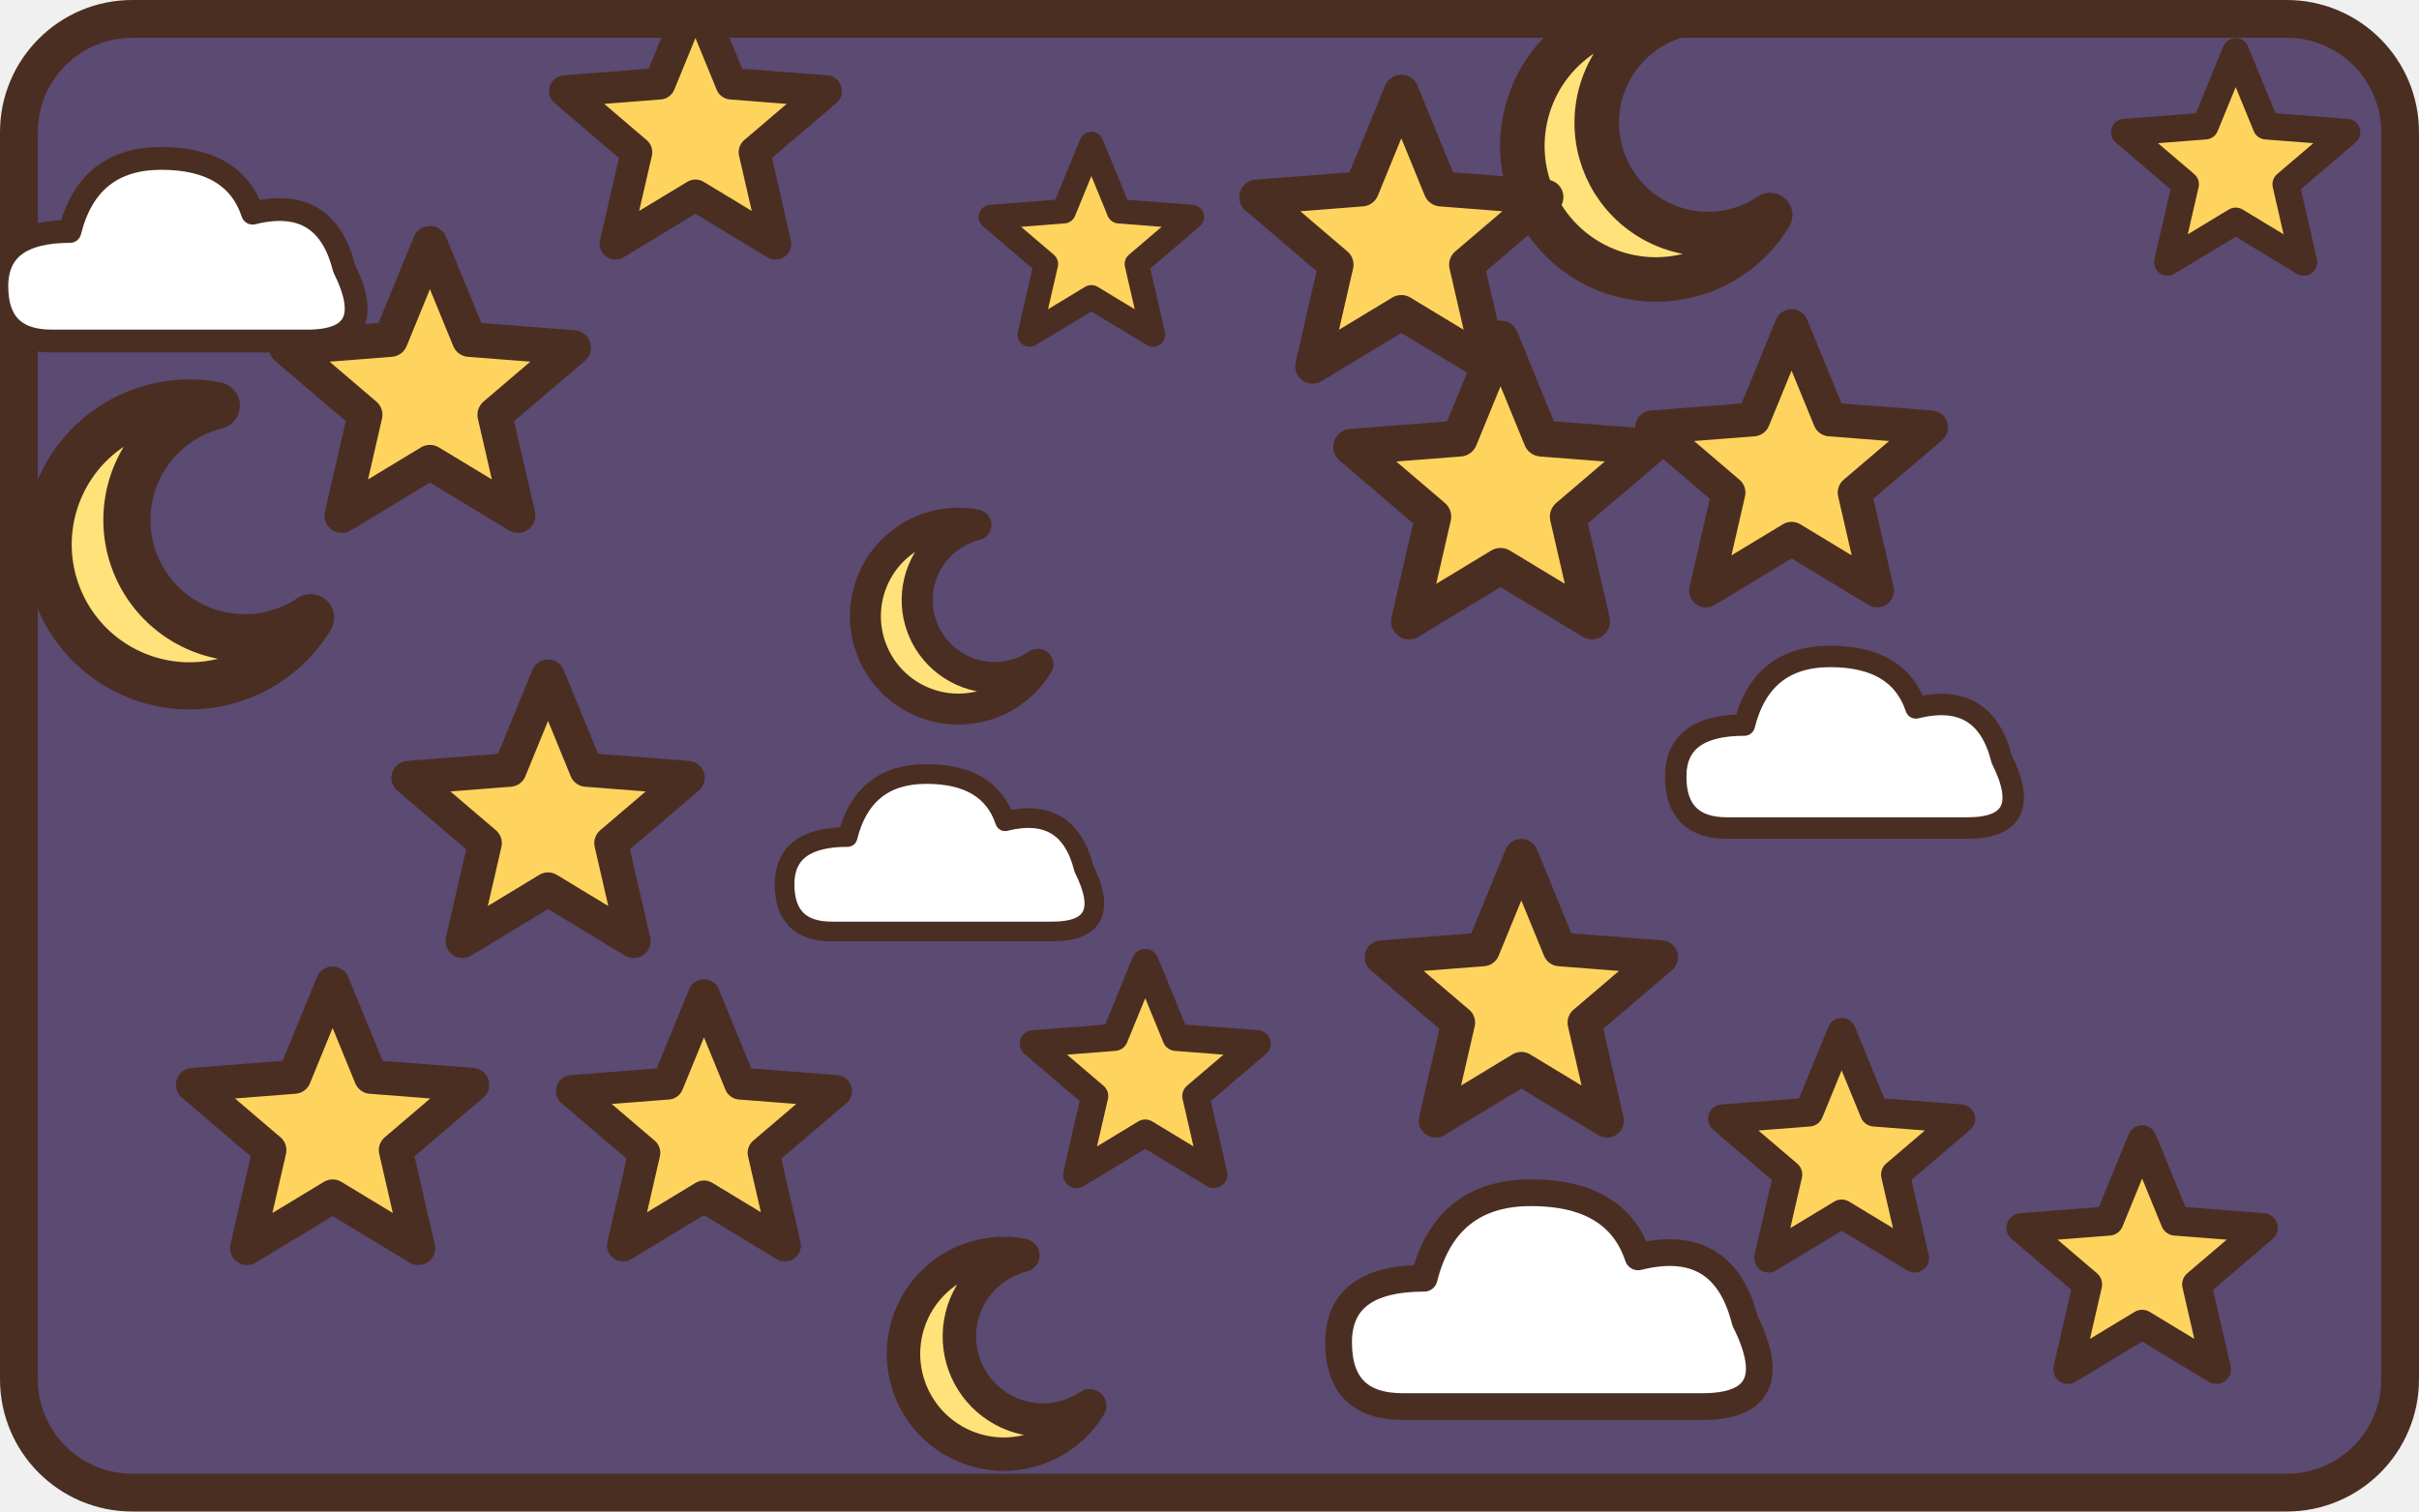
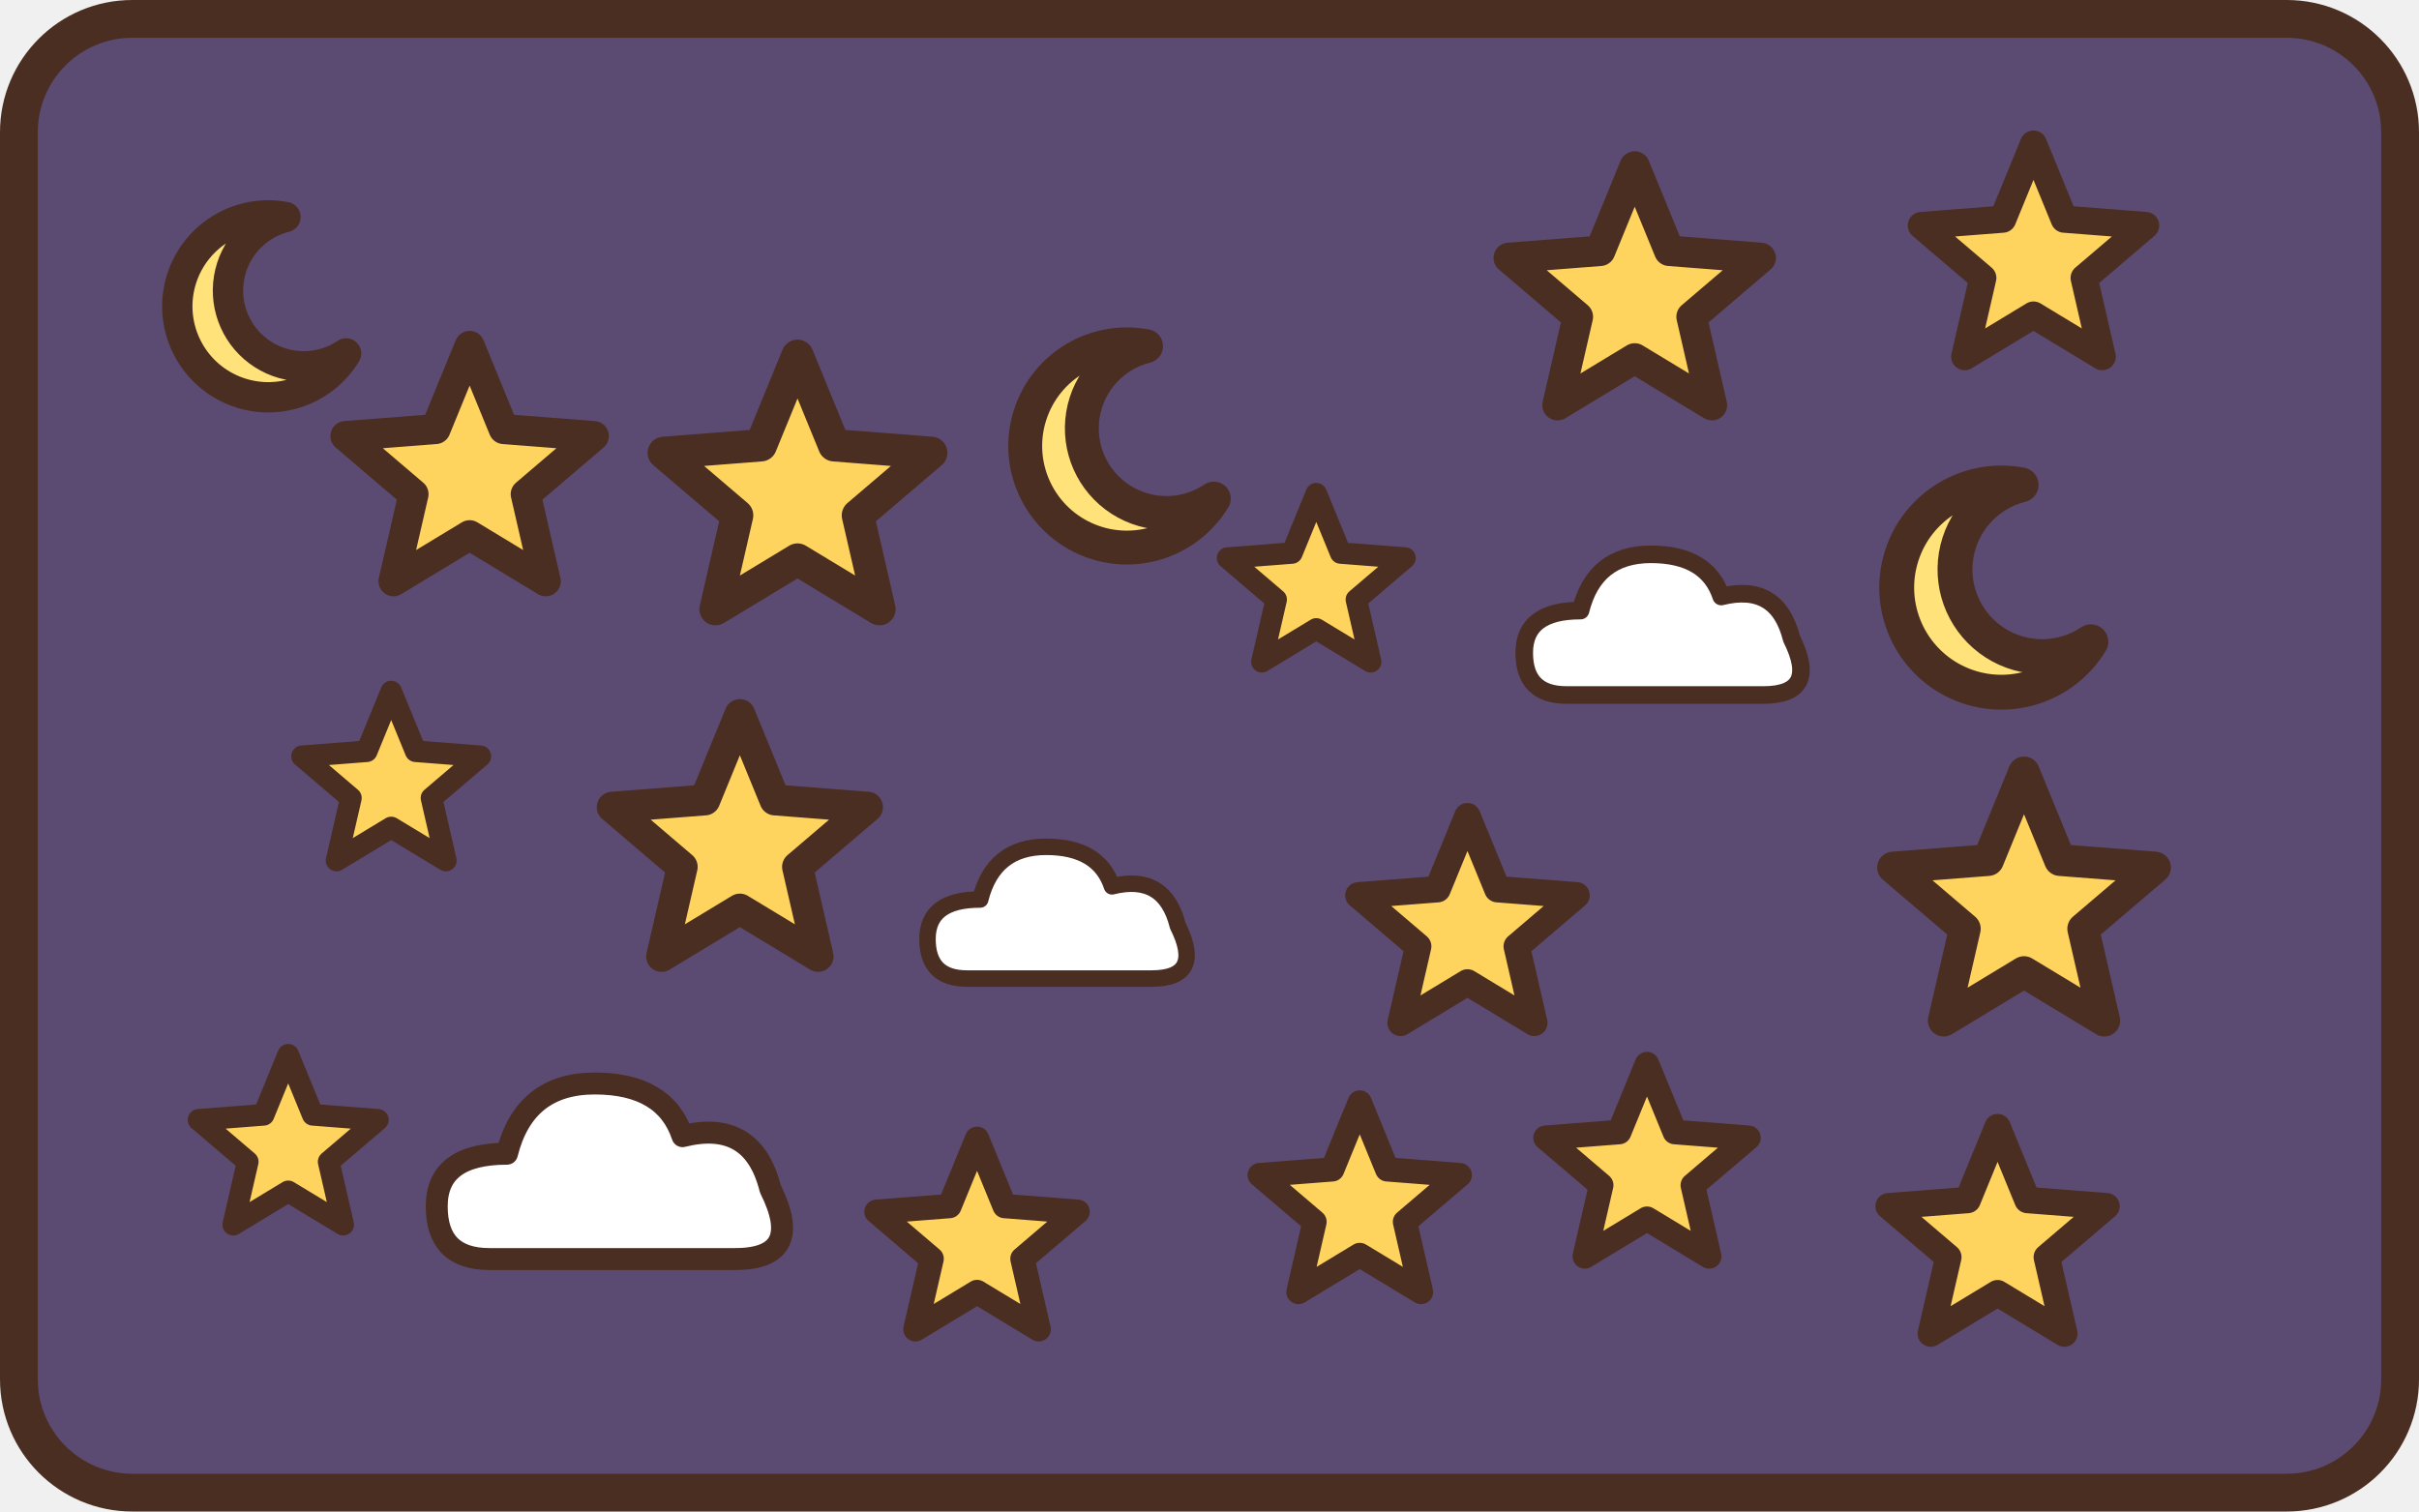
<svg xmlns="http://www.w3.org/2000/svg" viewBox="0 0 256 160">
  <g stroke="#4b2e22" stroke-width="4" stroke-linejoin="round" stroke-linecap="round">
    <rect x="2" y="2" width="252" height="156" rx="12" fill="#5b4a72" />
-     <g transform="translate(45.5 41.7)">
-       <g transform="translate(0 0) scale(1.226047)">
+     <g transform="translate(214.2 96.3)">
+       <g transform="translate(0 0) scale(1.117981)">
        <path d="M0.0 -13.0L3.4 -4.7L12.4 -4.0L5.6 1.8L7.6 10.5L0.0 5.9L-7.6 10.5L-5.6 1.8L-12.4 -4.0L-3.4 -4.7Z" fill="#ffd45e" stroke-width="3" />
      </g>
    </g>
-     <g transform="translate(35.2 119.6)">
-       <g transform="translate(0 0) scale(1.19263)">
+     <g transform="translate(78.3 89.8)">
+       <g transform="translate(0 0) scale(1.089508)">
        <path d="M0.0 -13.0L3.4 -4.7L12.4 -4.0L5.6 1.8L7.6 10.5L0.0 5.9L-7.6 10.5L-5.6 1.8L-12.4 -4.0L-3.4 -4.7Z" fill="#ffd45e" stroke-width="3" />
      </g>
    </g>
-     <g transform="translate(115.5 26.4)">
-       <g transform="translate(0 0) scale(0.8584391)">
+     <g transform="translate(211.4 131.4)">
+       <g transform="translate(0 0) scale(0.929999)">
        <path d="M0.0 -13.0L3.4 -4.7L12.4 -4.0L5.6 1.8L7.6 10.5L0.0 5.9L-7.6 10.5L-5.6 1.8L-12.4 -4.0L-3.4 -4.7Z" fill="#ffd45e" stroke-width="3" />
      </g>
    </g>
-     <g transform="translate(161.0 106.1)">
-       <g transform="translate(0 0) scale(1.193028)">
+     <g transform="translate(84.4 52.5)">
+       <g transform="translate(0 0) scale(1.141184)">
        <path d="M0.0 -13.0L3.4 -4.7L12.4 -4.0L5.6 1.8L7.6 10.5L0.0 5.9L-7.6 10.5L-5.6 1.8L-12.4 -4.0L-3.4 -4.7Z" fill="#ffd45e" stroke-width="3" />
      </g>
    </g>
-     <g transform="translate(99.7 93.6)">
-       <g transform="translate(0 0) scale(0.8334559)">
+     <g transform="translate(112.1 99.4)">
+       <g transform="translate(0 0) scale(0.6972064)">
        <path d="M-14 6q-6 0-6-6t8-6q2-8 10-8t10 6q8-2 10 6 4 8-4 8Z" fill="#ffffff" stroke-width="2.5" />
      </g>
    </g>
-     <g transform="translate(58.0 87.1)">
-       <g transform="translate(0 0) scale(1.192818)">
+     <g transform="translate(117.7 47.4)">
+       <g transform="translate(0 0) scale(0.8962895)">
+         <path d="M4-12a12 12 0 1 0 8 18 10 10 0 1 1-8-18Z" fill="#ffe27a" />
+       </g>
+     </g>
+     <g transform="translate(41.4 83.1)">
+       <g transform="translate(0 0) scale(0.7611074)">
        <path d="M0.0 -13.0L3.4 -4.7L12.4 -4.0L5.6 1.8L7.6 10.5L0.0 5.9L-7.6 10.5L-5.6 1.8L-12.4 -4.0L-3.4 -4.7Z" fill="#ffd45e" stroke-width="3" />
      </g>
    </g>
-     <g transform="translate(189.6 50.0)">
-       <g transform="translate(0 0) scale(1.191054)">
+     <g transform="translate(27.0 32.6)">
+       <g transform="translate(0 0) scale(0.8022309)">
+         <path d="M4-12a12 12 0 1 0 8 18 10 10 0 1 1-8-18Z" fill="#ffe27a" />
+       </g>
+     </g>
+     <g transform="translate(176.2 69.1)">
+       <g transform="translate(0 0) scale(0.7445723)">
+         <path d="M-14 6q-6 0-6-6t8-6q2-8 10-8t10 6q8-2 10 6 4 8-4 8Z" fill="#ffffff" stroke-width="2.5" />
+       </g>
+     </g>
+     <g transform="translate(49.7 50.4)">
+       <g transform="translate(0 0) scale(1.06005)">
        <path d="M0.0 -13.0L3.4 -4.7L12.4 -4.0L5.6 1.8L7.6 10.5L0.0 5.9L-7.6 10.5L-5.6 1.8L-12.4 -4.0L-3.4 -4.7Z" fill="#ffd45e" stroke-width="3" />
      </g>
    </g>
-     <g transform="translate(158.8 52.4)">
-       <g transform="translate(0 0) scale(1.273255)">
+     <g transform="translate(30.5 121.6)">
+       <g transform="translate(0 0) scale(0.7649704)">
        <path d="M0.0 -13.0L3.4 -4.7L12.4 -4.0L5.6 1.8L7.6 10.5L0.0 5.9L-7.6 10.5L-5.6 1.8L-12.4 -4.0L-3.4 -4.7Z" fill="#ffd45e" stroke-width="3" />
      </g>
    </g>
-     <g transform="translate(19.0 30.3)">
-       <g transform="translate(0 0) scale(0.9667607)">
+     <g transform="translate(215.2 27.7)">
+       <g transform="translate(0 0) scale(0.9573828)">
+         <path d="M0.0 -13.0L3.4 -4.7L12.4 -4.0L5.6 1.8L7.6 10.5L0.0 5.9L-7.6 10.5L-5.6 1.8L-12.4 -4.0L-3.4 -4.7Z" fill="#ffd45e" stroke-width="3" />
+       </g>
+     </g>
+     <g transform="translate(210.2 62.4)">
+       <g transform="translate(0 0) scale(0.9227203)">
+         <path d="M4-12a12 12 0 1 0 8 18 10 10 0 1 1-8-18Z" fill="#ffe27a" />
+       </g>
+     </g>
+     <g transform="translate(174.3 123.9)">
+       <g transform="translate(0 0) scale(0.8659874)">
+         <path d="M0.0 -13.0L3.4 -4.7L12.4 -4.0L5.6 1.8L7.6 10.5L0.0 5.9L-7.6 10.5L-5.6 1.8L-12.4 -4.0L-3.4 -4.7Z" fill="#ffd45e" stroke-width="3" />
+       </g>
+     </g>
+     <g transform="translate(173.0 31.6)">
+       <g transform="translate(0 0) scale(1.074926)">
+         <path d="M0.0 -13.0L3.4 -4.7L12.4 -4.0L5.6 1.8L7.6 10.5L0.0 5.9L-7.6 10.5L-5.6 1.8L-12.4 -4.0L-3.4 -4.7Z" fill="#ffd45e" stroke-width="3" />
+       </g>
+     </g>
+     <g transform="translate(139.3 62.1)">
+       <g transform="translate(0 0) scale(0.7574005)">
+         <path d="M0.0 -13.0L3.4 -4.7L12.4 -4.0L5.6 1.8L7.6 10.5L0.0 5.9L-7.6 10.5L-5.6 1.8L-12.4 -4.0L-3.4 -4.7Z" fill="#ffd45e" stroke-width="3" />
+       </g>
+     </g>
+     <g transform="translate(64.8 127.7)">
+       <g transform="translate(0 0) scale(0.9290822)">
        <path d="M-14 6q-6 0-6-6t8-6q2-8 10-8t10 6q8-2 10 6 4 8-4 8Z" fill="#ffffff" stroke-width="2.5" />
      </g>
    </g>
-     <g transform="translate(73.6 14.1)">
-       <g transform="translate(0 0) scale(1.11455)">
+     <g transform="translate(155.3 98.5)">
+       <g transform="translate(0 0) scale(0.9310717)">
        <path d="M0.0 -13.0L3.4 -4.7L12.4 -4.0L5.6 1.8L7.6 10.5L0.0 5.9L-7.6 10.5L-5.6 1.8L-12.4 -4.0L-3.4 -4.7Z" fill="#ffd45e" stroke-width="3" />
      </g>
    </g>
-     <g transform="translate(236.6 17.8)">
-       <g transform="translate(0 0) scale(0.948757)">
+     <g transform="translate(103.4 131.7)">
+       <g transform="translate(0 0) scale(0.858092)">
        <path d="M0.0 -13.0L3.4 -4.7L12.4 -4.0L5.6 1.8L7.6 10.5L0.0 5.9L-7.6 10.5L-5.6 1.8L-12.4 -4.0L-3.4 -4.7Z" fill="#ffd45e" stroke-width="3" />
      </g>
    </g>
-     <g transform="translate(195.5 82.2)">
-       <g transform="translate(0 0) scale(0.9081103)">
-         <path d="M-14 6q-6 0-6-6t8-6q2-8 10-8t10 6q8-2 10 6 4 8-4 8Z" fill="#ffffff" stroke-width="2.5" />
-       </g>
-     </g>
-     <g transform="translate(164.3 142.1)">
-       <g transform="translate(0 0) scale(1.131924)">
-         <path d="M-14 6q-6 0-6-6t8-6q2-8 10-8t10 6q8-2 10 6 4 8-4 8Z" fill="#ffffff" stroke-width="2.5" />
-       </g>
-     </g>
-     <g transform="translate(121.2 114.3)">
-       <g transform="translate(0 0) scale(0.9552382)">
-         <path d="M0.0 -13.0L3.4 -4.7L12.4 -4.0L5.6 1.8L7.6 10.5L0.0 5.9L-7.6 10.5L-5.6 1.8L-12.4 -4.0L-3.4 -4.7Z" fill="#ffd45e" stroke-width="3" />
-       </g>
-     </g>
-     <g transform="translate(100.0 65.4)">
-       <g transform="translate(0 0) scale(0.8197591)">
-         <path d="M4-12a12 12 0 1 0 8 18 10 10 0 1 1-8-18Z" fill="#ffe27a" />
-       </g>
-     </g>
-     <g transform="translate(173.2 15.7)">
-       <g transform="translate(0 0) scale(1.177932)">
-         <path d="M4-12a12 12 0 1 0 8 18 10 10 0 1 1-8-18Z" fill="#ffe27a" />
-       </g>
-     </g>
-     <g transform="translate(194.9 122.5)">
-       <g transform="translate(0 0) scale(1.016769)">
-         <path d="M0.0 -13.0L3.4 -4.7L12.4 -4.0L5.6 1.8L7.6 10.5L0.0 5.9L-7.6 10.5L-5.6 1.8L-12.4 -4.0L-3.4 -4.7Z" fill="#ffd45e" stroke-width="3" />
-       </g>
-     </g>
-     <g transform="translate(104.7 143.5)">
-       <g transform="translate(0 0) scale(0.8849211)">
-         <path d="M4-12a12 12 0 1 0 8 18 10 10 0 1 1-8-18Z" fill="#ffe27a" />
-       </g>
-     </g>
-     <g transform="translate(226.7 134.1)">
-       <g transform="translate(0 0) scale(1.033058)">
-         <path d="M0.0 -13.0L3.4 -4.7L12.4 -4.0L5.6 1.8L7.6 10.5L0.0 5.9L-7.6 10.5L-5.6 1.8L-12.4 -4.0L-3.4 -4.7Z" fill="#ffd45e" stroke-width="3" />
-       </g>
-     </g>
-     <g transform="translate(74.5 120.0)">
-       <g transform="translate(0 0) scale(1.127129)">
-         <path d="M0.0 -13.0L3.4 -4.7L12.4 -4.0L5.6 1.8L7.6 10.5L0.0 5.9L-7.6 10.5L-5.6 1.8L-12.4 -4.0L-3.4 -4.7Z" fill="#ffd45e" stroke-width="3" />
-       </g>
-     </g>
-     <g transform="translate(17.9 57.9)">
-       <g transform="translate(0 0) scale(1.247441)">
-         <path d="M4-12a12 12 0 1 0 8 18 10 10 0 1 1-8-18Z" fill="#ffe27a" />
-       </g>
-     </g>
-     <g transform="translate(148.3 25.8)">
-       <g transform="translate(0 0) scale(1.234043)">
+     <g transform="translate(143.9 127.8)">
+       <g transform="translate(0 0) scale(0.8540664)">
        <path d="M0.0 -13.0L3.4 -4.7L12.4 -4.0L5.6 1.8L7.6 10.5L0.0 5.9L-7.6 10.5L-5.6 1.8L-12.4 -4.0L-3.4 -4.7Z" fill="#ffd45e" stroke-width="3" />
      </g>
    </g>
  </g>
</svg>
